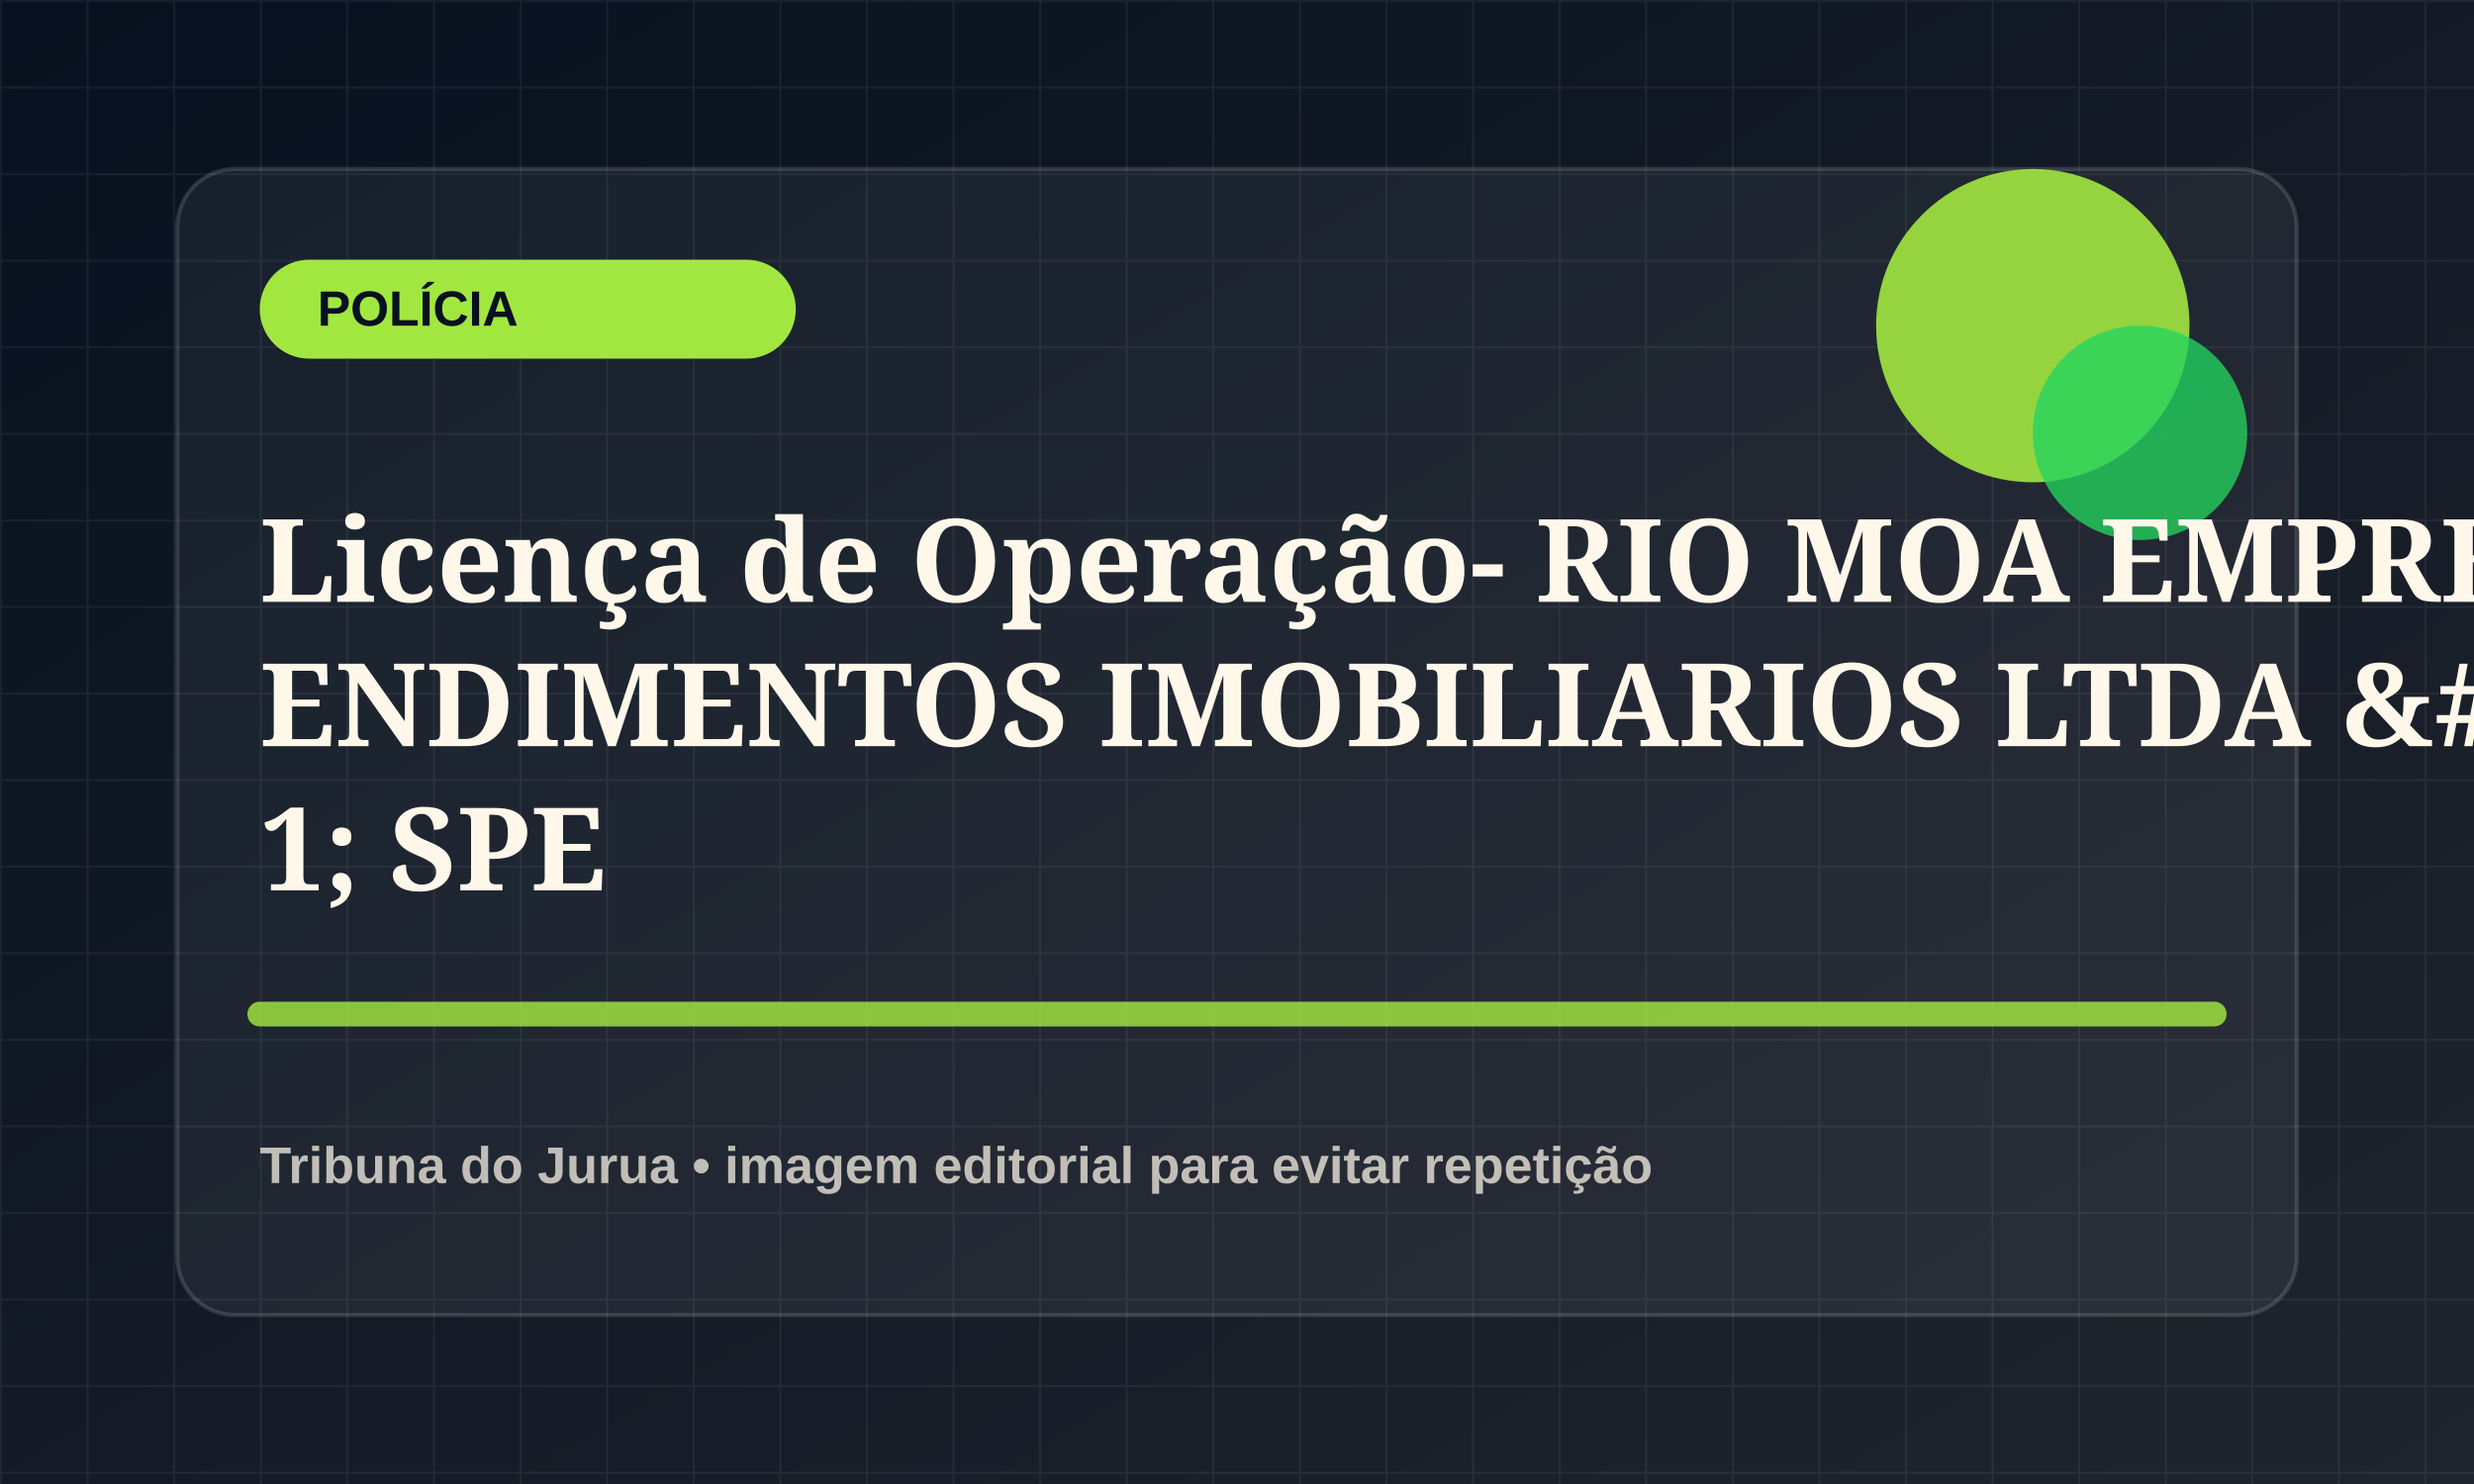
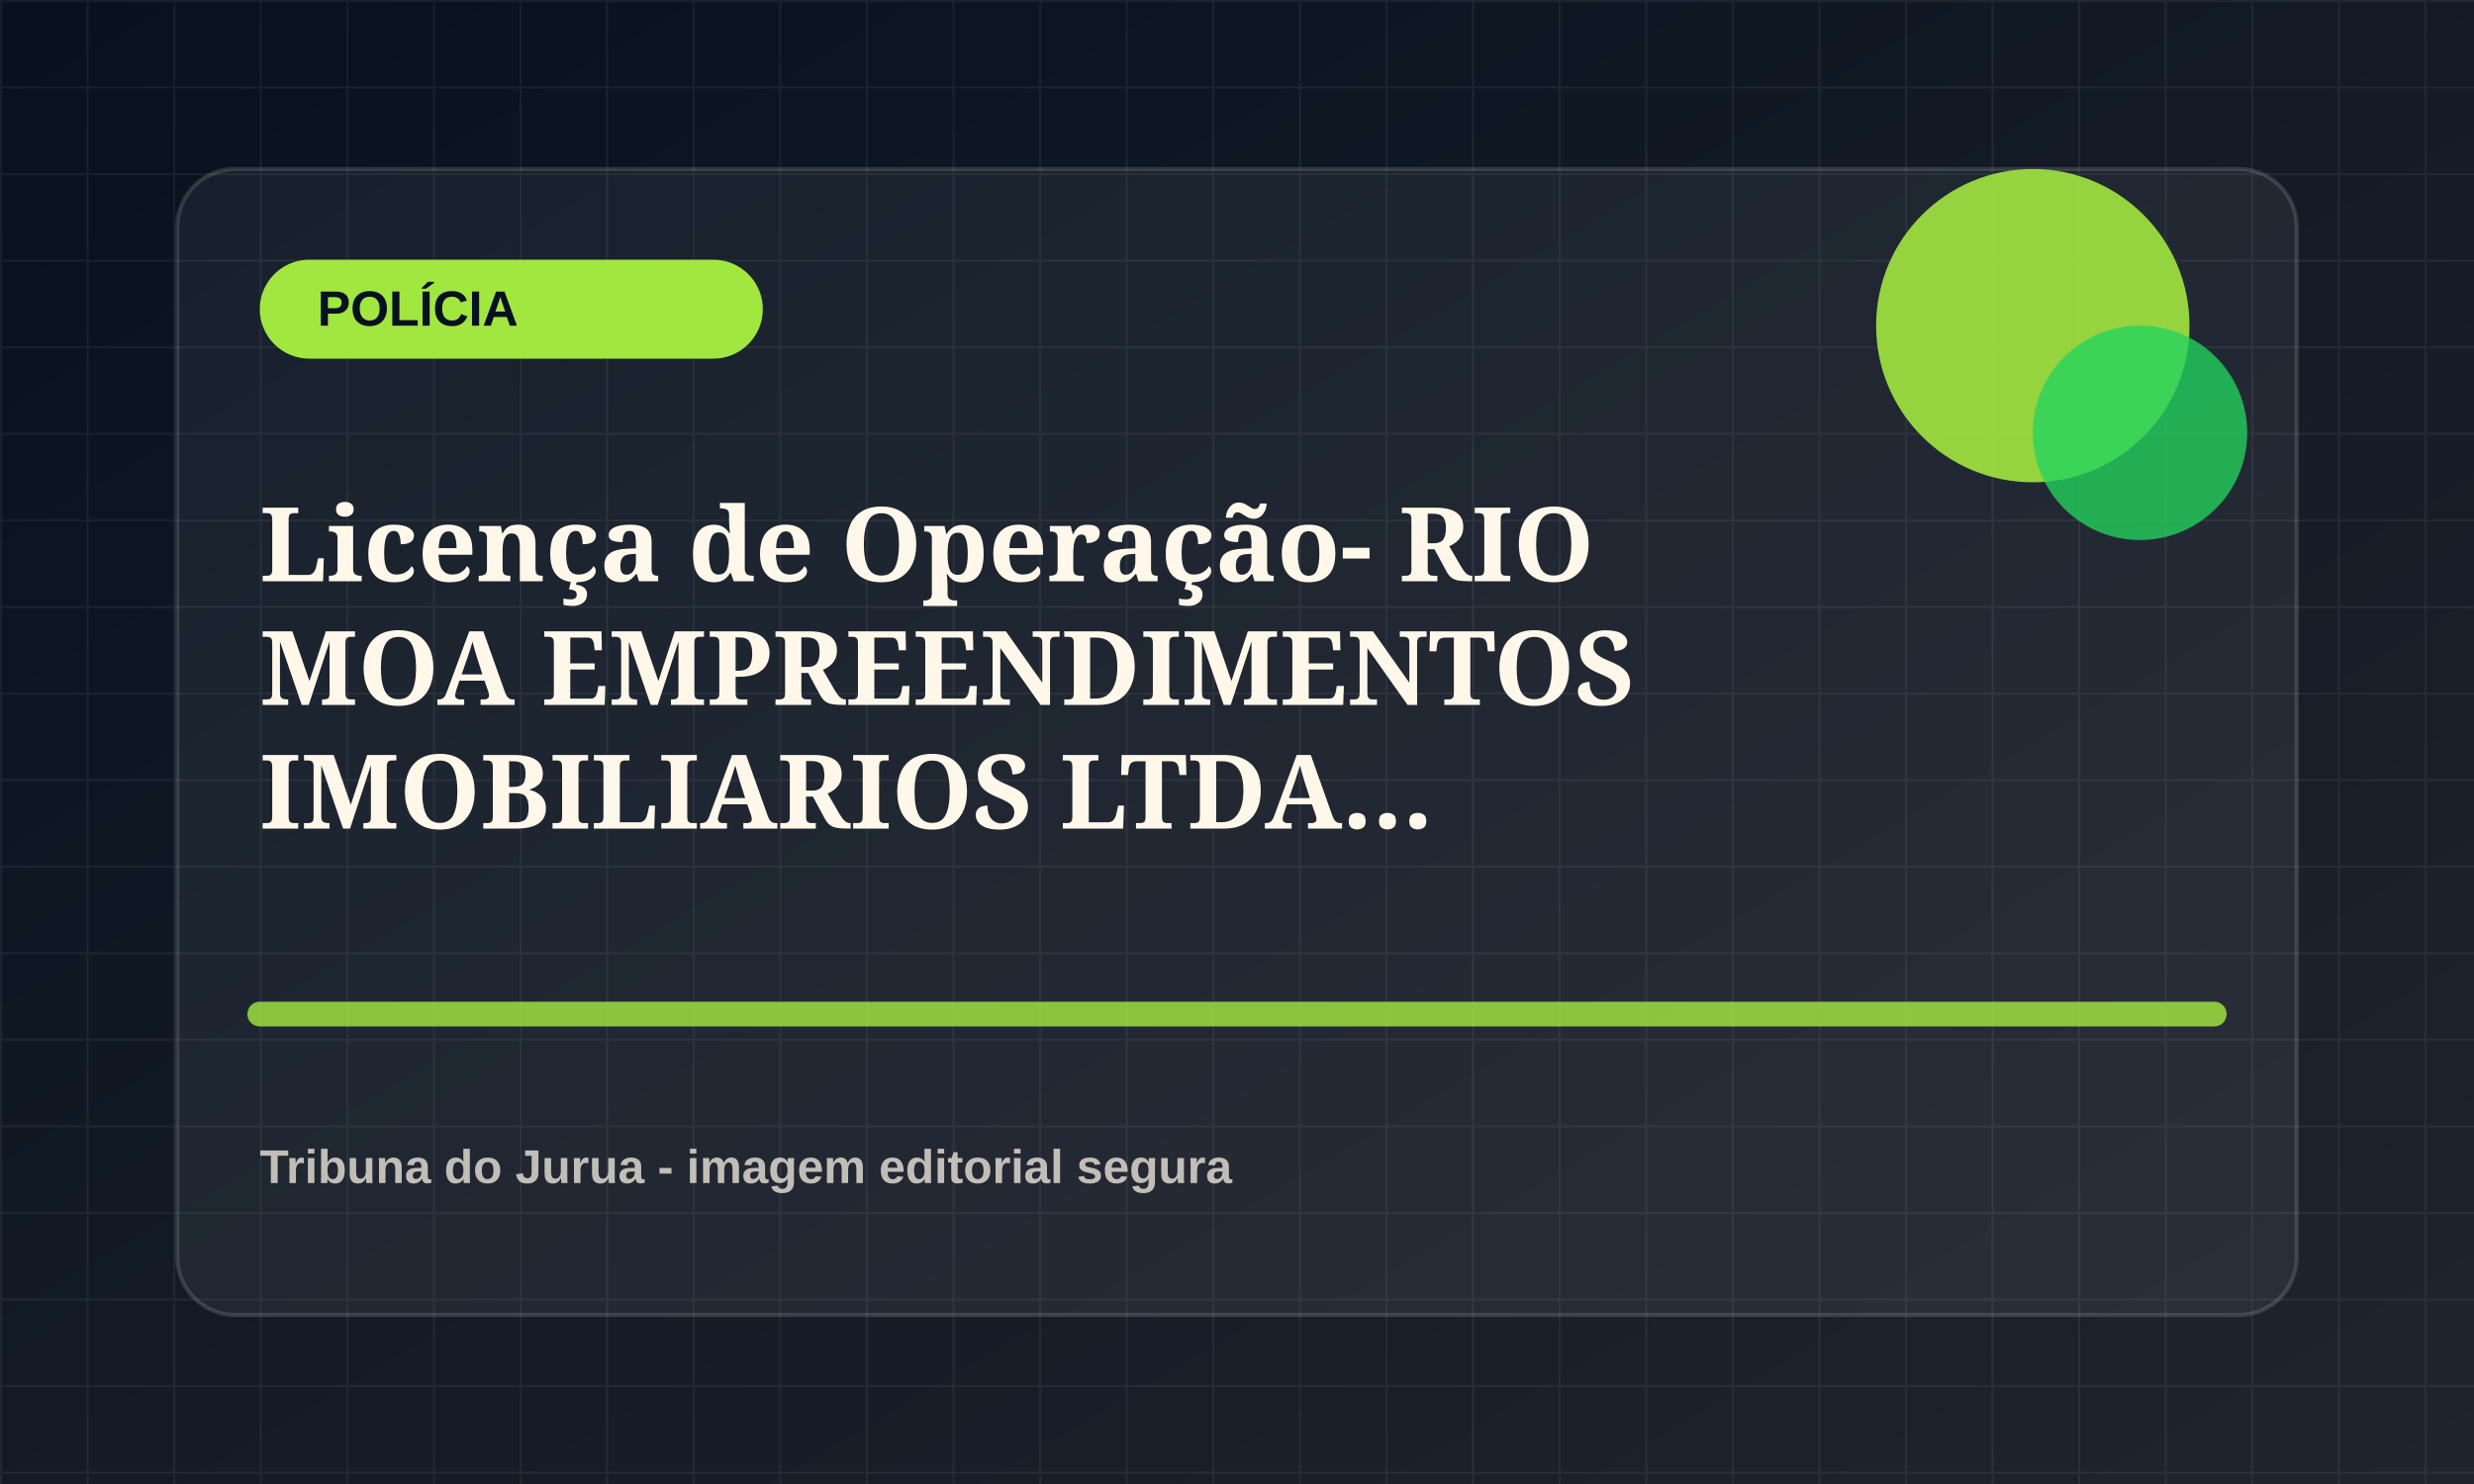
<svg xmlns="http://www.w3.org/2000/svg" viewBox="0 0 1200 720">
  <defs>
    <linearGradient id="bg" x1="0" x2="1" y1="0" y2="1">
      <stop offset="0" stop-color="#07111f" />
      <stop offset="1" stop-color="#20242d" />
    </linearGradient>
    <pattern id="grid" width="42" height="42" patternUnits="userSpaceOnUse">
      <path d="M42 0H0v42" fill="none" stroke="rgba(255,255,255,.055)" stroke-width="2" />
    </pattern>
  </defs>
  <rect width="1200" height="720" fill="url(#bg)" />
  <rect width="1200" height="720" fill="url(#grid)" />
  <rect x="86" y="82" width="1028" height="556" rx="28" fill="rgba(255,255,255,.055)" stroke="rgba(255,255,255,.14)" stroke-width="2" />
-   <rect x="126" y="126" width="260" height="48" rx="24" fill="hsl(85 78% 58%)" />
-   <text x="154" y="158" fill="#07111f" font-family="Arial" font-size="24" font-weight="800">POLÍCIA</text>
+   <rect x="126" y="126" width="244" height="48" rx="24" fill="hsl(85 78% 58%)" />
+   <text x="154" y="158" fill="#07111f" font-family="Arial, sans-serif" font-size="24" font-weight="800">POLÍCIA</text>
  <circle cx="986" cy="158" r="76" fill="hsl(85 78% 58%)" opacity=".9" />
  <circle cx="1038" cy="210" r="52" fill="hsl(140 72% 48%)" opacity=".78" />
  <path d="M126 492h948" stroke="hsl(85 78% 58%)" stroke-width="12" stroke-linecap="round" opacity=".82" />
-   <text x="126" y="292" fill="#fff8ea" font-family="Georgia" font-size="56" font-weight="700">
-     <tspan x="126" dy="0">Licença de Operação- RIO MOA EMPRE</tspan>
-     <tspan x="126" dy="70">ENDIMENTOS IMOBILIARIOS LTDA &amp;#821</tspan>
-     <tspan x="126" dy="70">1; SPE</tspan>
+   <text x="126" y="282" fill="#fff8ea" font-family="Georgia, serif" font-size="50" font-weight="700">
+     <tspan x="126" dy="0">Licença de Operação- RIO</tspan>
+     <tspan x="126" dy="60">MOA EMPREENDIMENTOS</tspan>
+     <tspan x="126" dy="60">IMOBILIARIOS LTDA...</tspan>
  </text>
-   <text x="126" y="574" fill="rgba(255,248,234,.72)" font-family="Arial" font-size="25" font-weight="700">Tribuna do Jurua • imagem editorial para evitar repetição</text>
+   <text x="126" y="574" fill="rgba(255,248,234,.72)" font-family="Arial, sans-serif" font-size="23" font-weight="700">Tribuna do Jurua - imagem editorial segura</text>
</svg>
